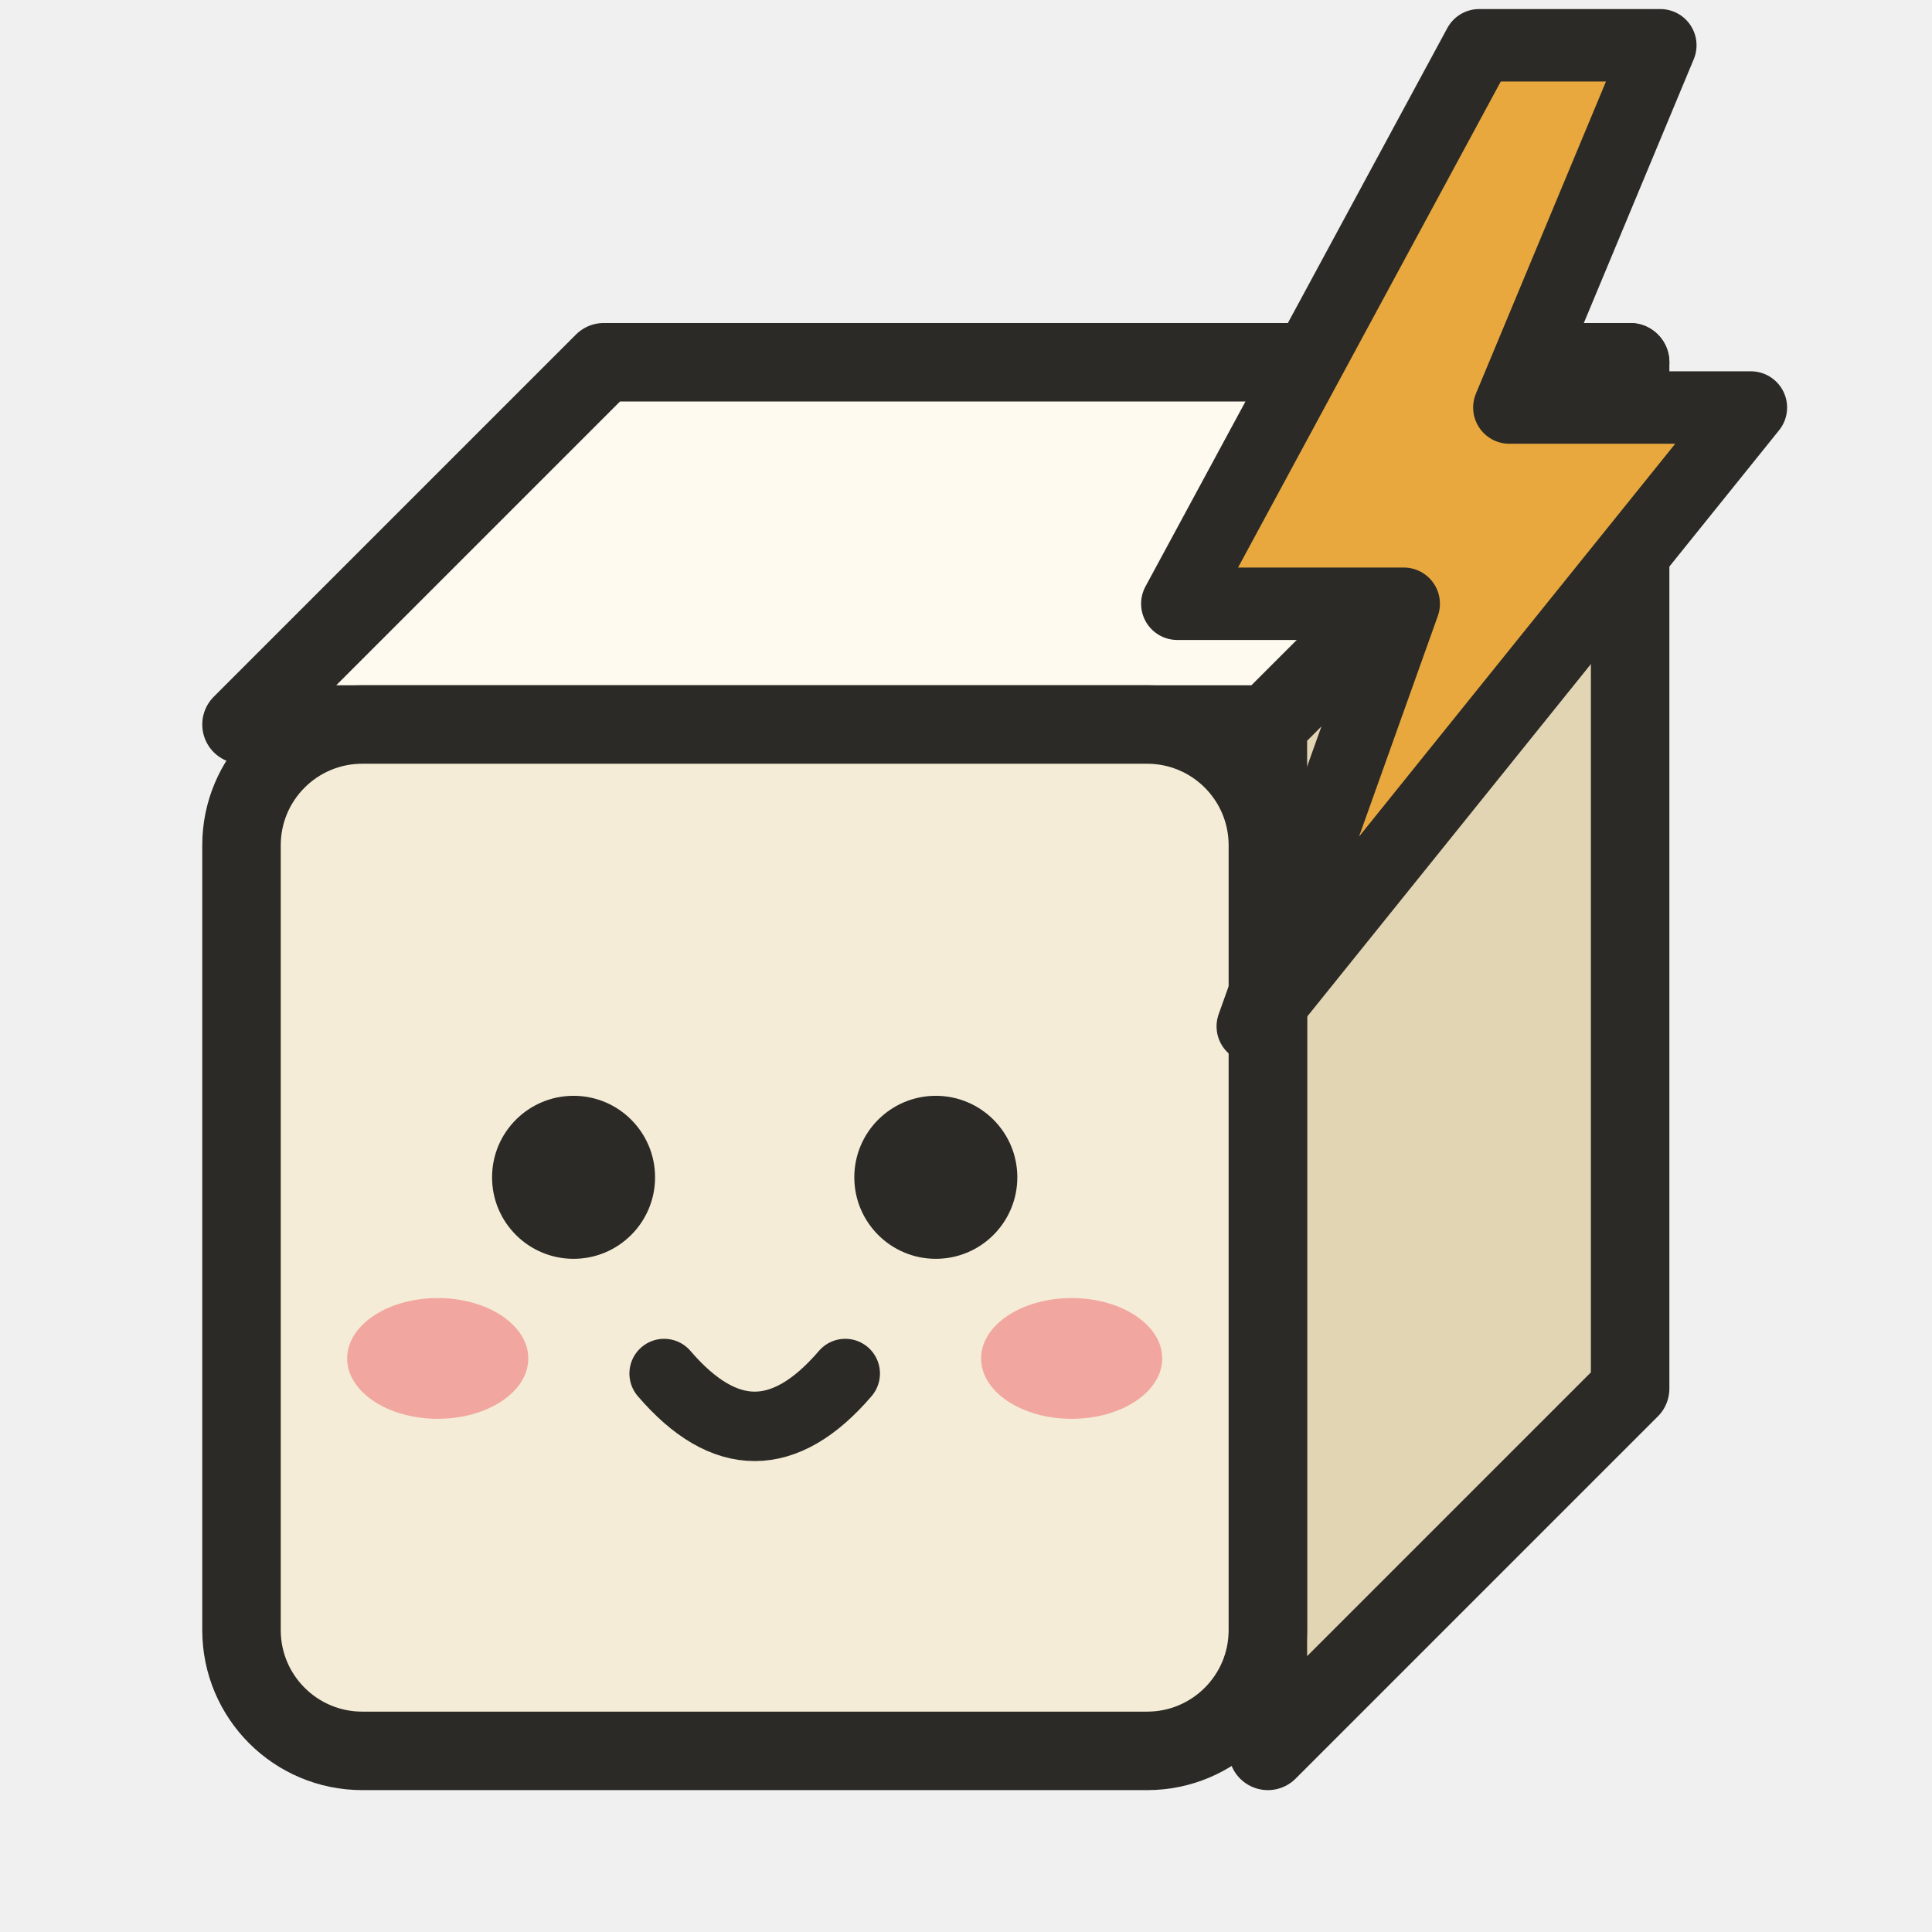
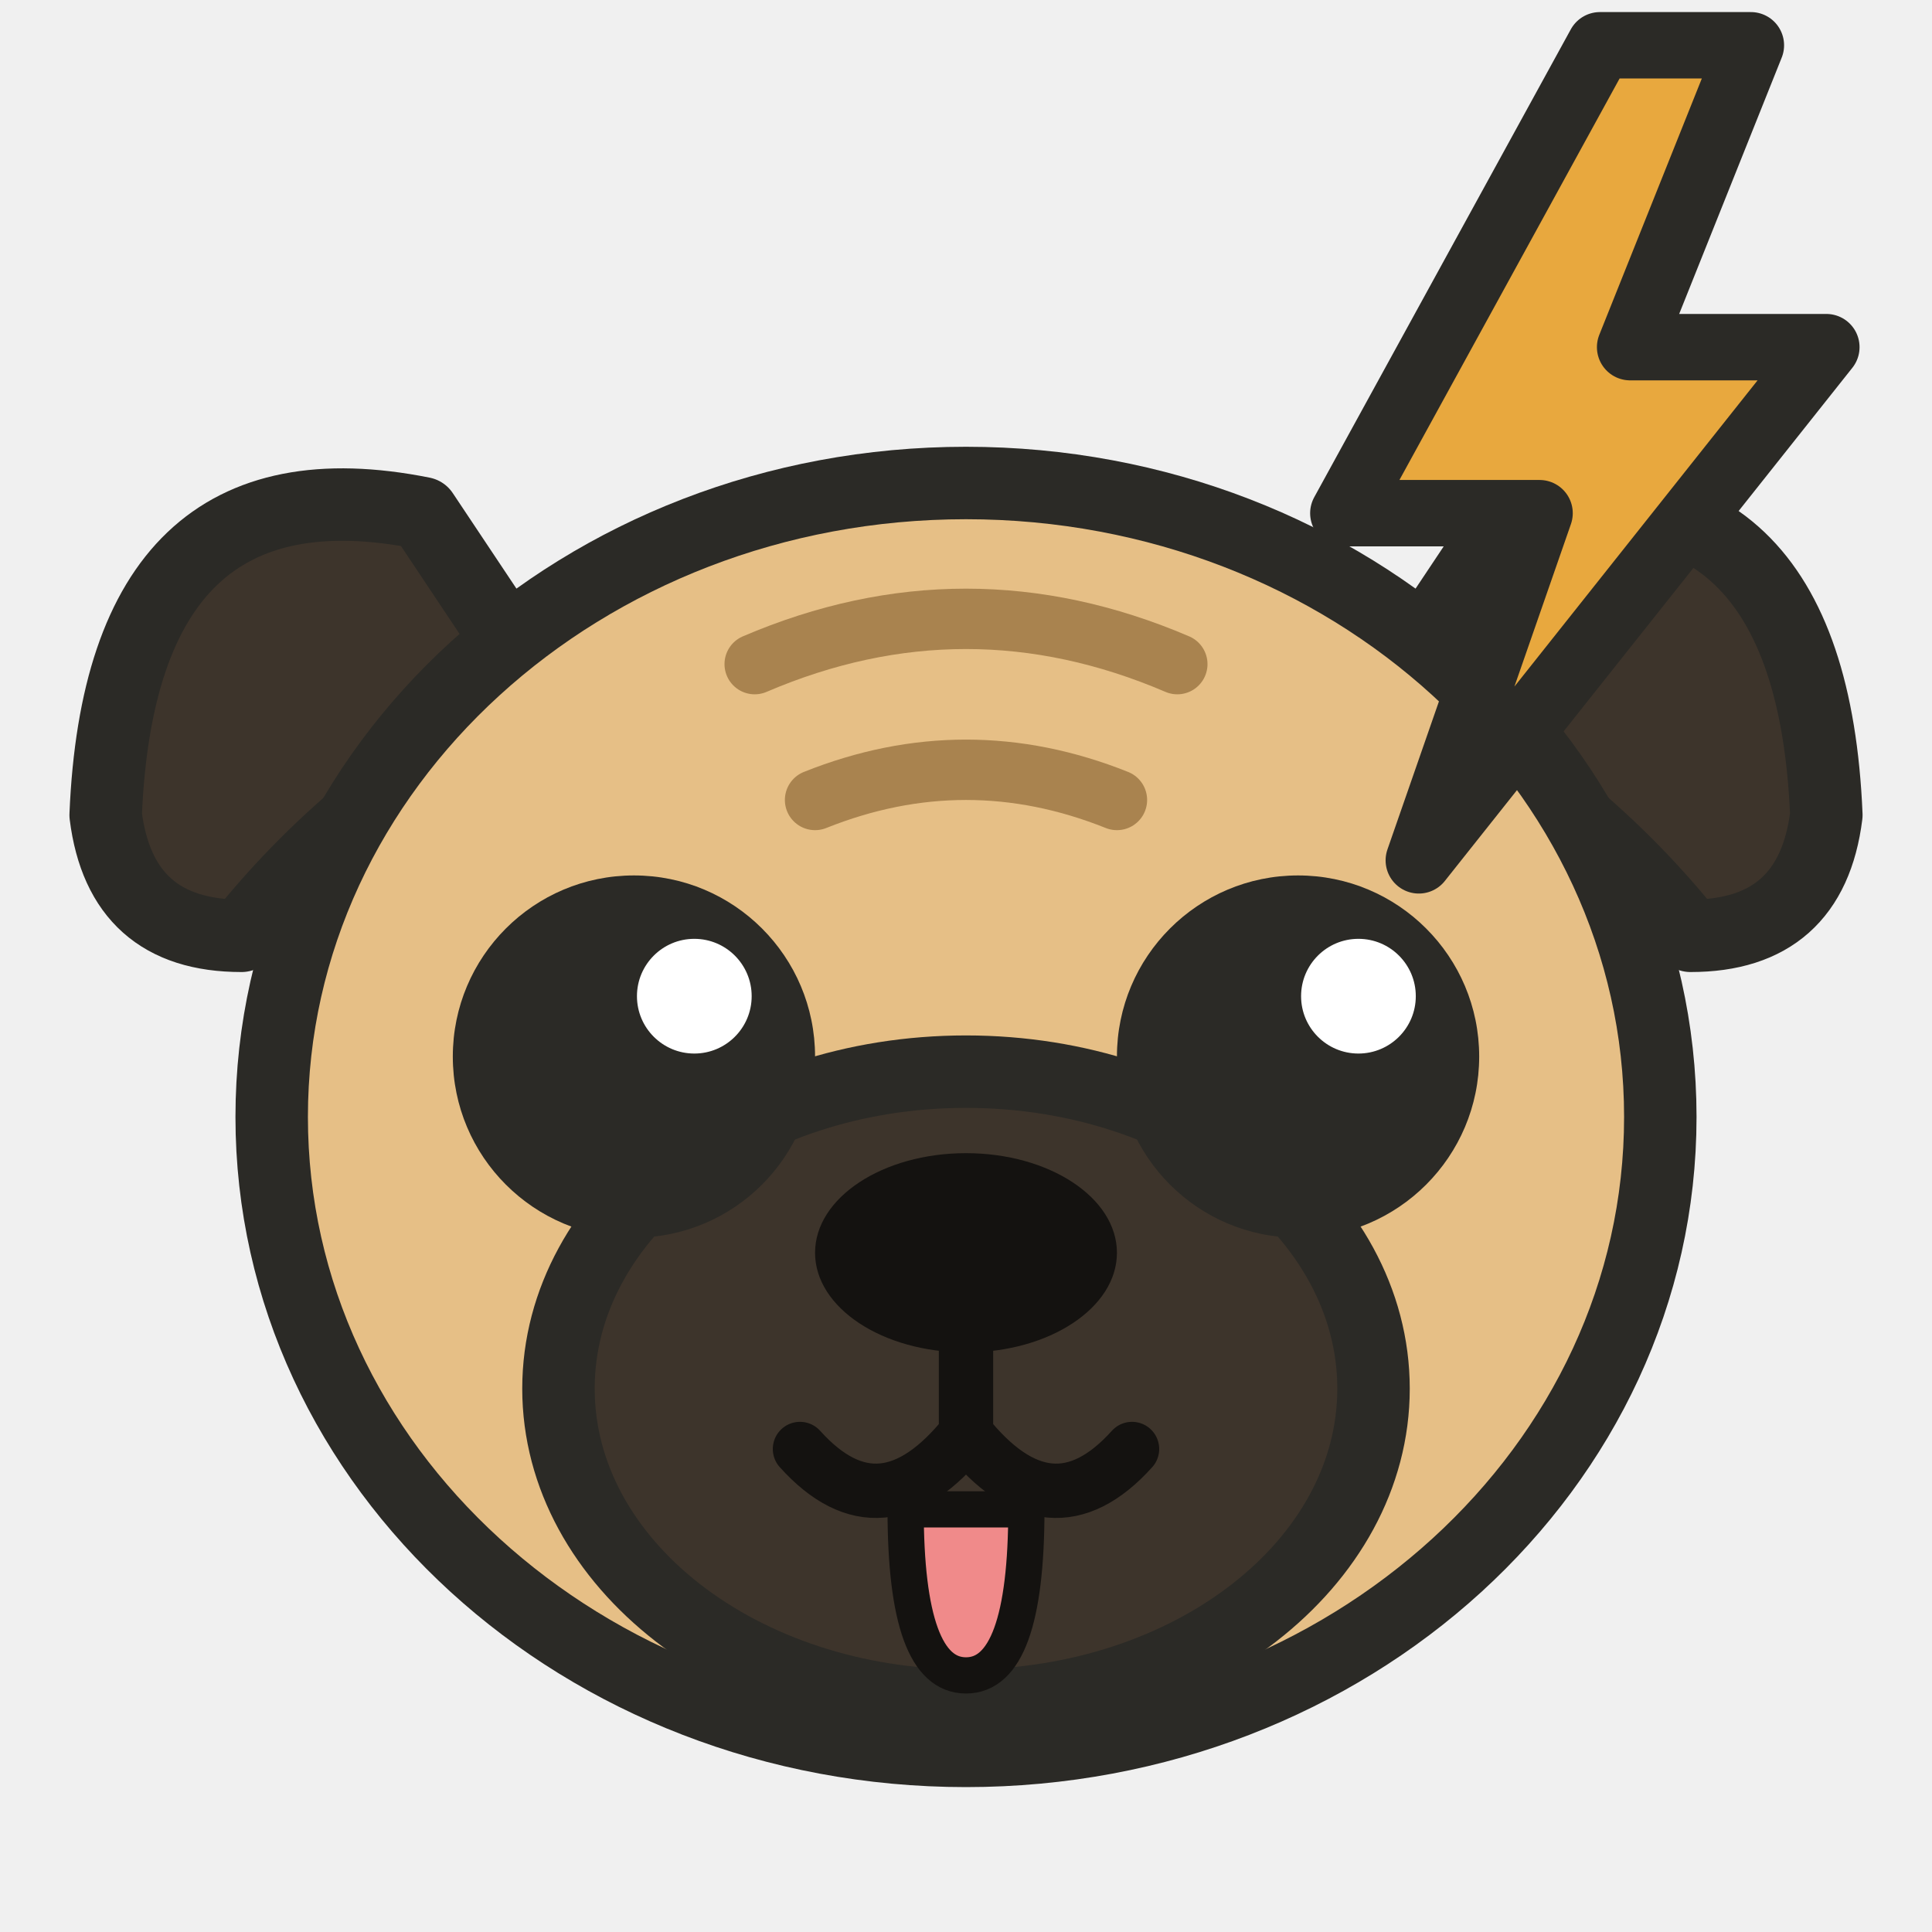
<svg xmlns="http://www.w3.org/2000/svg" viewBox="0 0 64 64">
-   <g stroke="#2b2a26" stroke-width="2.6" stroke-linejoin="round">
-     <path d="M8 24 L20 12 H54 L42 24 Z" fill="#fffaf0" />
-     <path d="M42 24 L54 12 V46 L42 58 Z" fill="#e2d5b4" />
-     <rect x="8" y="24" width="34" height="34" rx="4" fill="#f4ecd6" />
+   <g stroke="#2b2a26" stroke-width="2.4" stroke-linejoin="round">
+     <path d="M14 17 Q4 15 3.5 27 Q4 31 8 31 Q12 26 18 23 Z" fill="#3d342b" />
+     <path d="M50 17 Q60 15 60.5 27 Q60 31 56 31 Q52 26 46 23 Z" fill="#3d342b" />
+     <ellipse cx="32" cy="37" rx="23" ry="21" fill="#e6bf86" />
+     <ellipse cx="32" cy="46" rx="13.5" ry="10.5" fill="#3d342b" />
  </g>
-   <circle cx="19" cy="39" r="2.7" fill="#2b2a26" />
-   <circle cx="31" cy="39" r="2.7" fill="#2b2a26" />
-   <ellipse cx="14.5" cy="45" rx="3" ry="2" fill="#f2a6a0" />
-   <ellipse cx="35.5" cy="45" rx="3" ry="2" fill="#f2a6a0" />
-   <path d="M22 45.5 Q25 49 28 45.5" fill="none" stroke="#2b2a26" stroke-width="2.3" stroke-linecap="round" />
-   <path d="M49 1.5 L39 20 H46.5 L41.5 34 L58 13.5 H50 L55 1.5 Z" fill="#e8a83e" stroke="#2b2a26" stroke-width="2.4" stroke-linejoin="round" />
+   <g fill="none" stroke="#a9834f" stroke-width="2" stroke-linecap="round">
+     <path d="M25 22 Q32 19 39 22" />
+     <path d="M27 26.5 Q32 24.5 37 26.5" />
+   </g>
+   <circle cx="21" cy="35" r="6" fill="#2b2a26" />
+   <circle cx="43" cy="35" r="6" fill="#2b2a26" />
+   <circle cx="23" cy="33" r="1.9" fill="#fff" />
+   <circle cx="45" cy="33" r="1.9" fill="#fff" />
+   <ellipse cx="32" cy="41.5" rx="5" ry="3.3" fill="#141210" />
+   <path d="M32 44.5 V47.5 M26.5 48 Q29.2 51 32 47.5 Q34.8 51 37.5 48" fill="none" stroke="#141210" stroke-width="1.8" stroke-linecap="round" />
+   <path d="M30 50 Q30 55.5 32 55.5 Q34 55.5 34 50 Z" fill="#f08a8a" stroke="#141210" stroke-width="1.2" stroke-linejoin="round" />
+   <path d="M53 1.5 L44.5 17 H51 L47 28.5 L60.5 11.5 H54 L58 1.5 Z" fill="#e8a83e" stroke="#2b2a26" stroke-width="2.2" stroke-linejoin="round" />
</svg>
